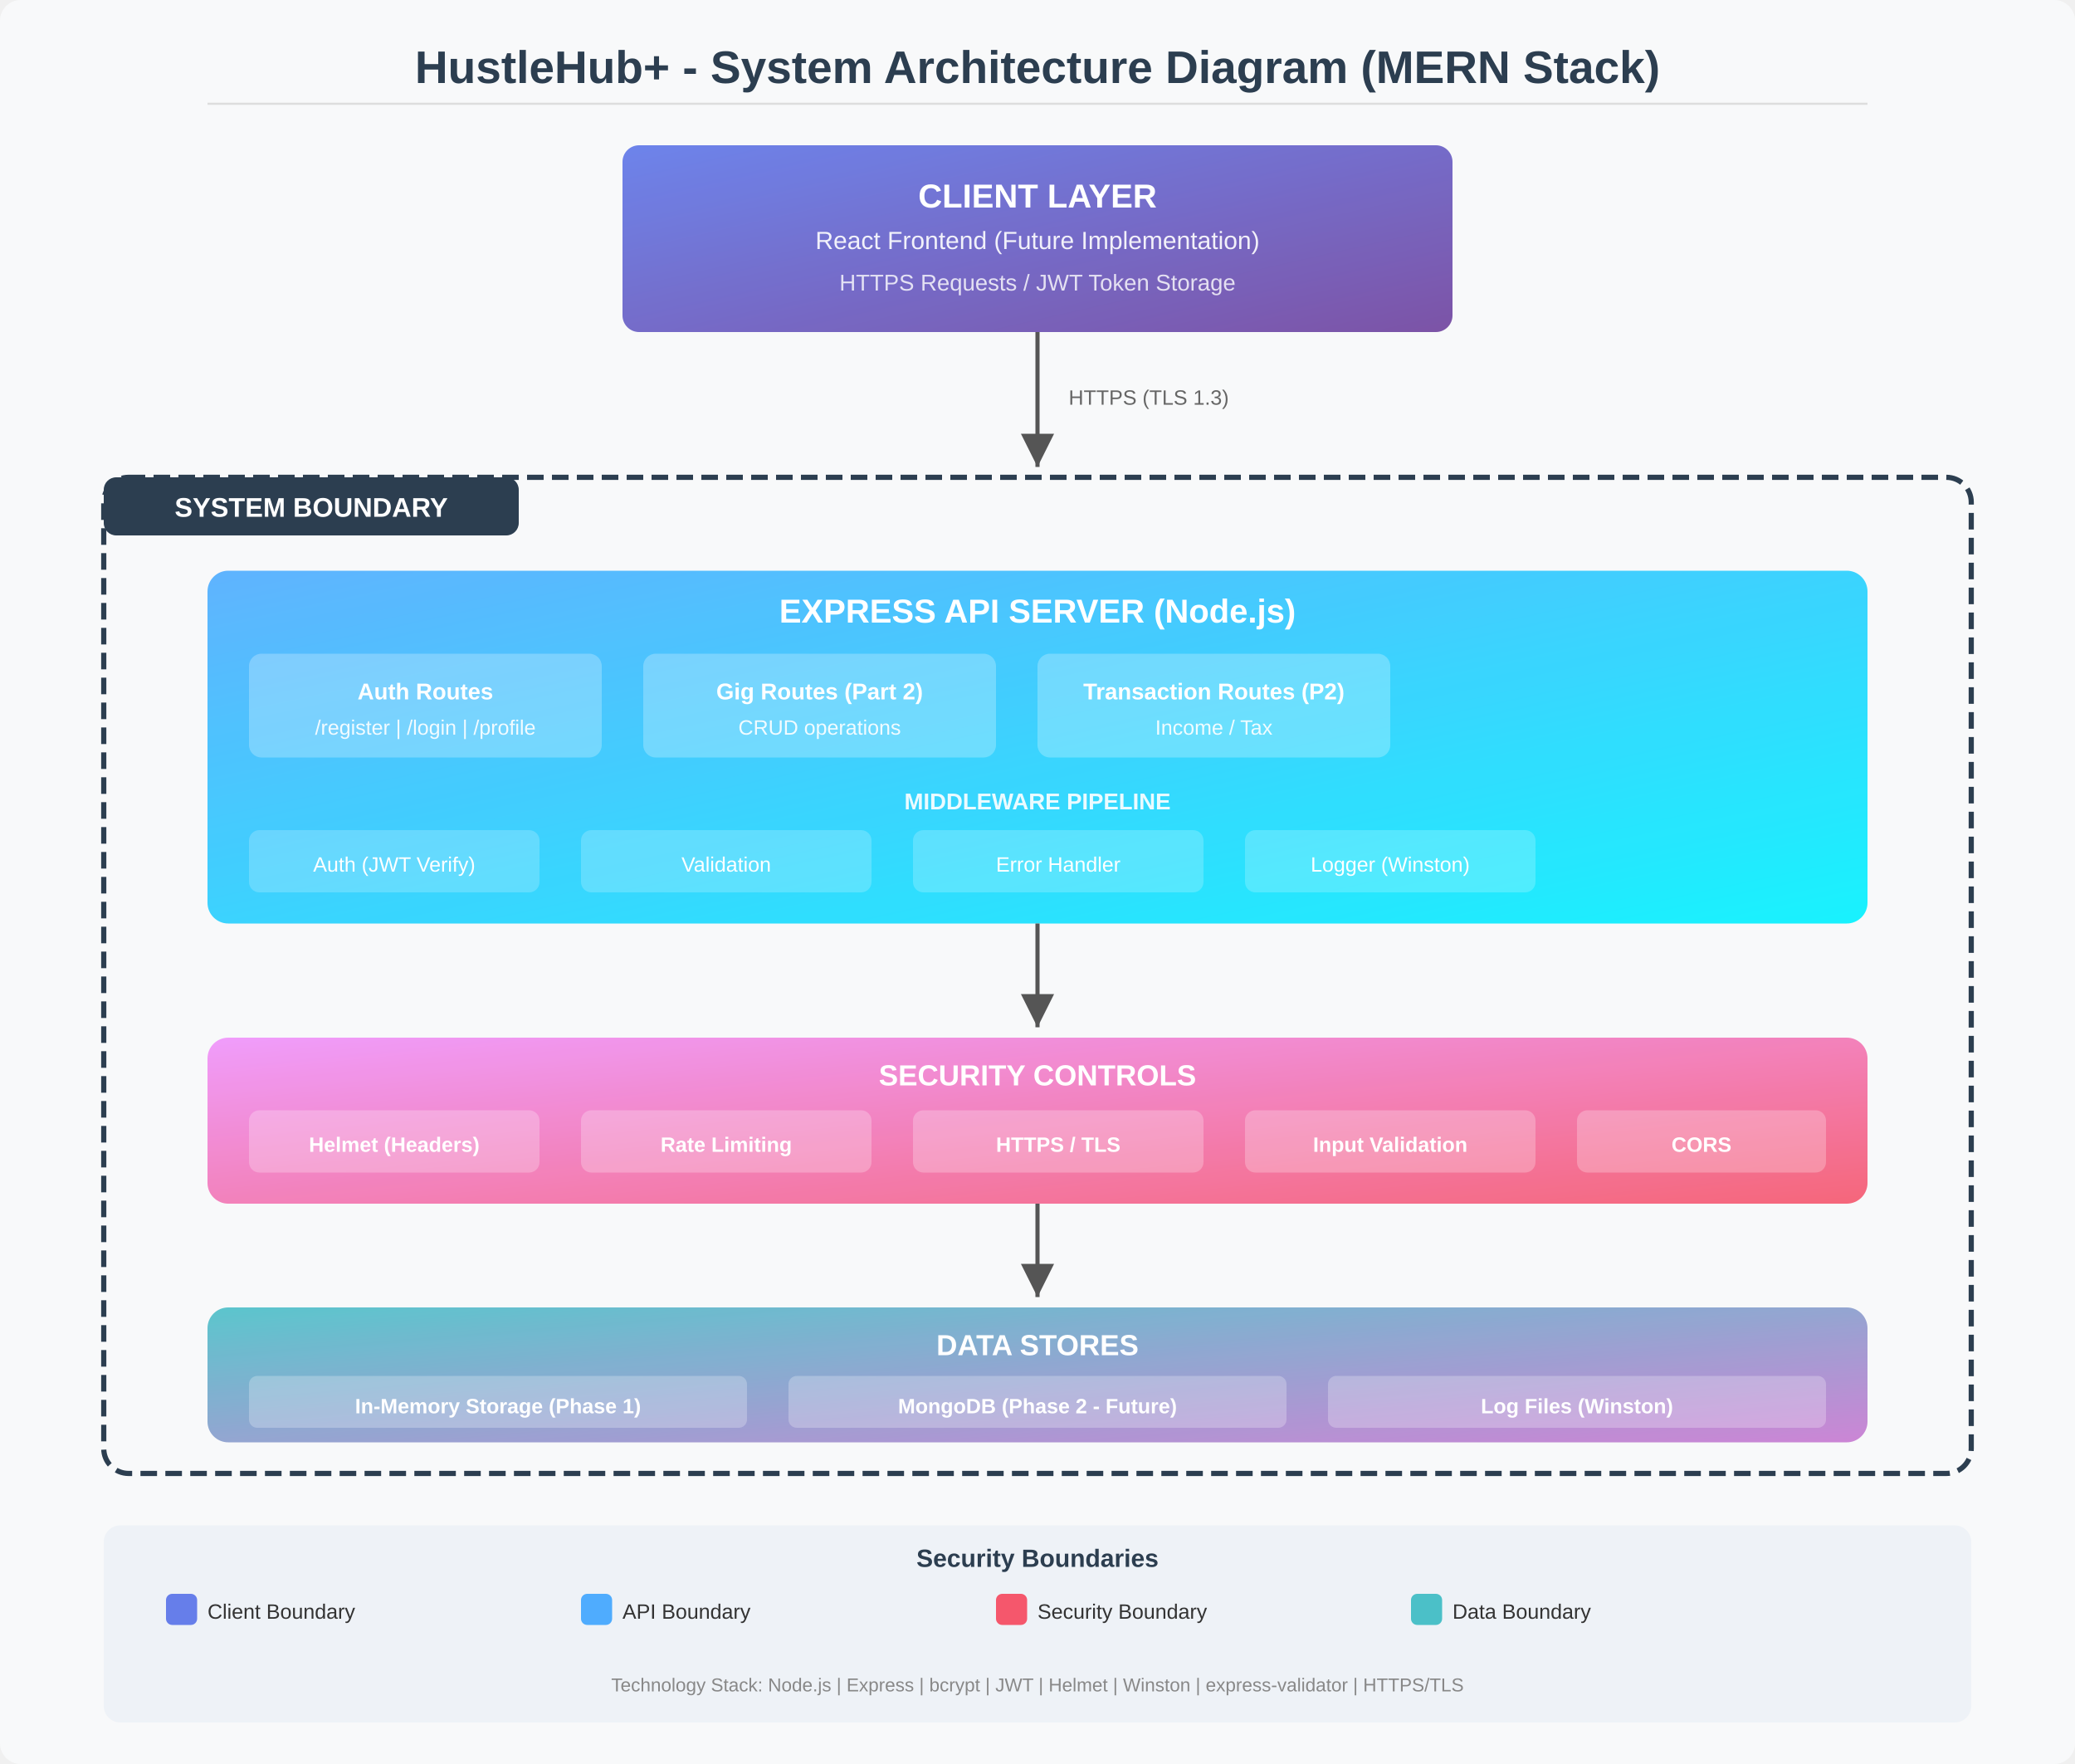
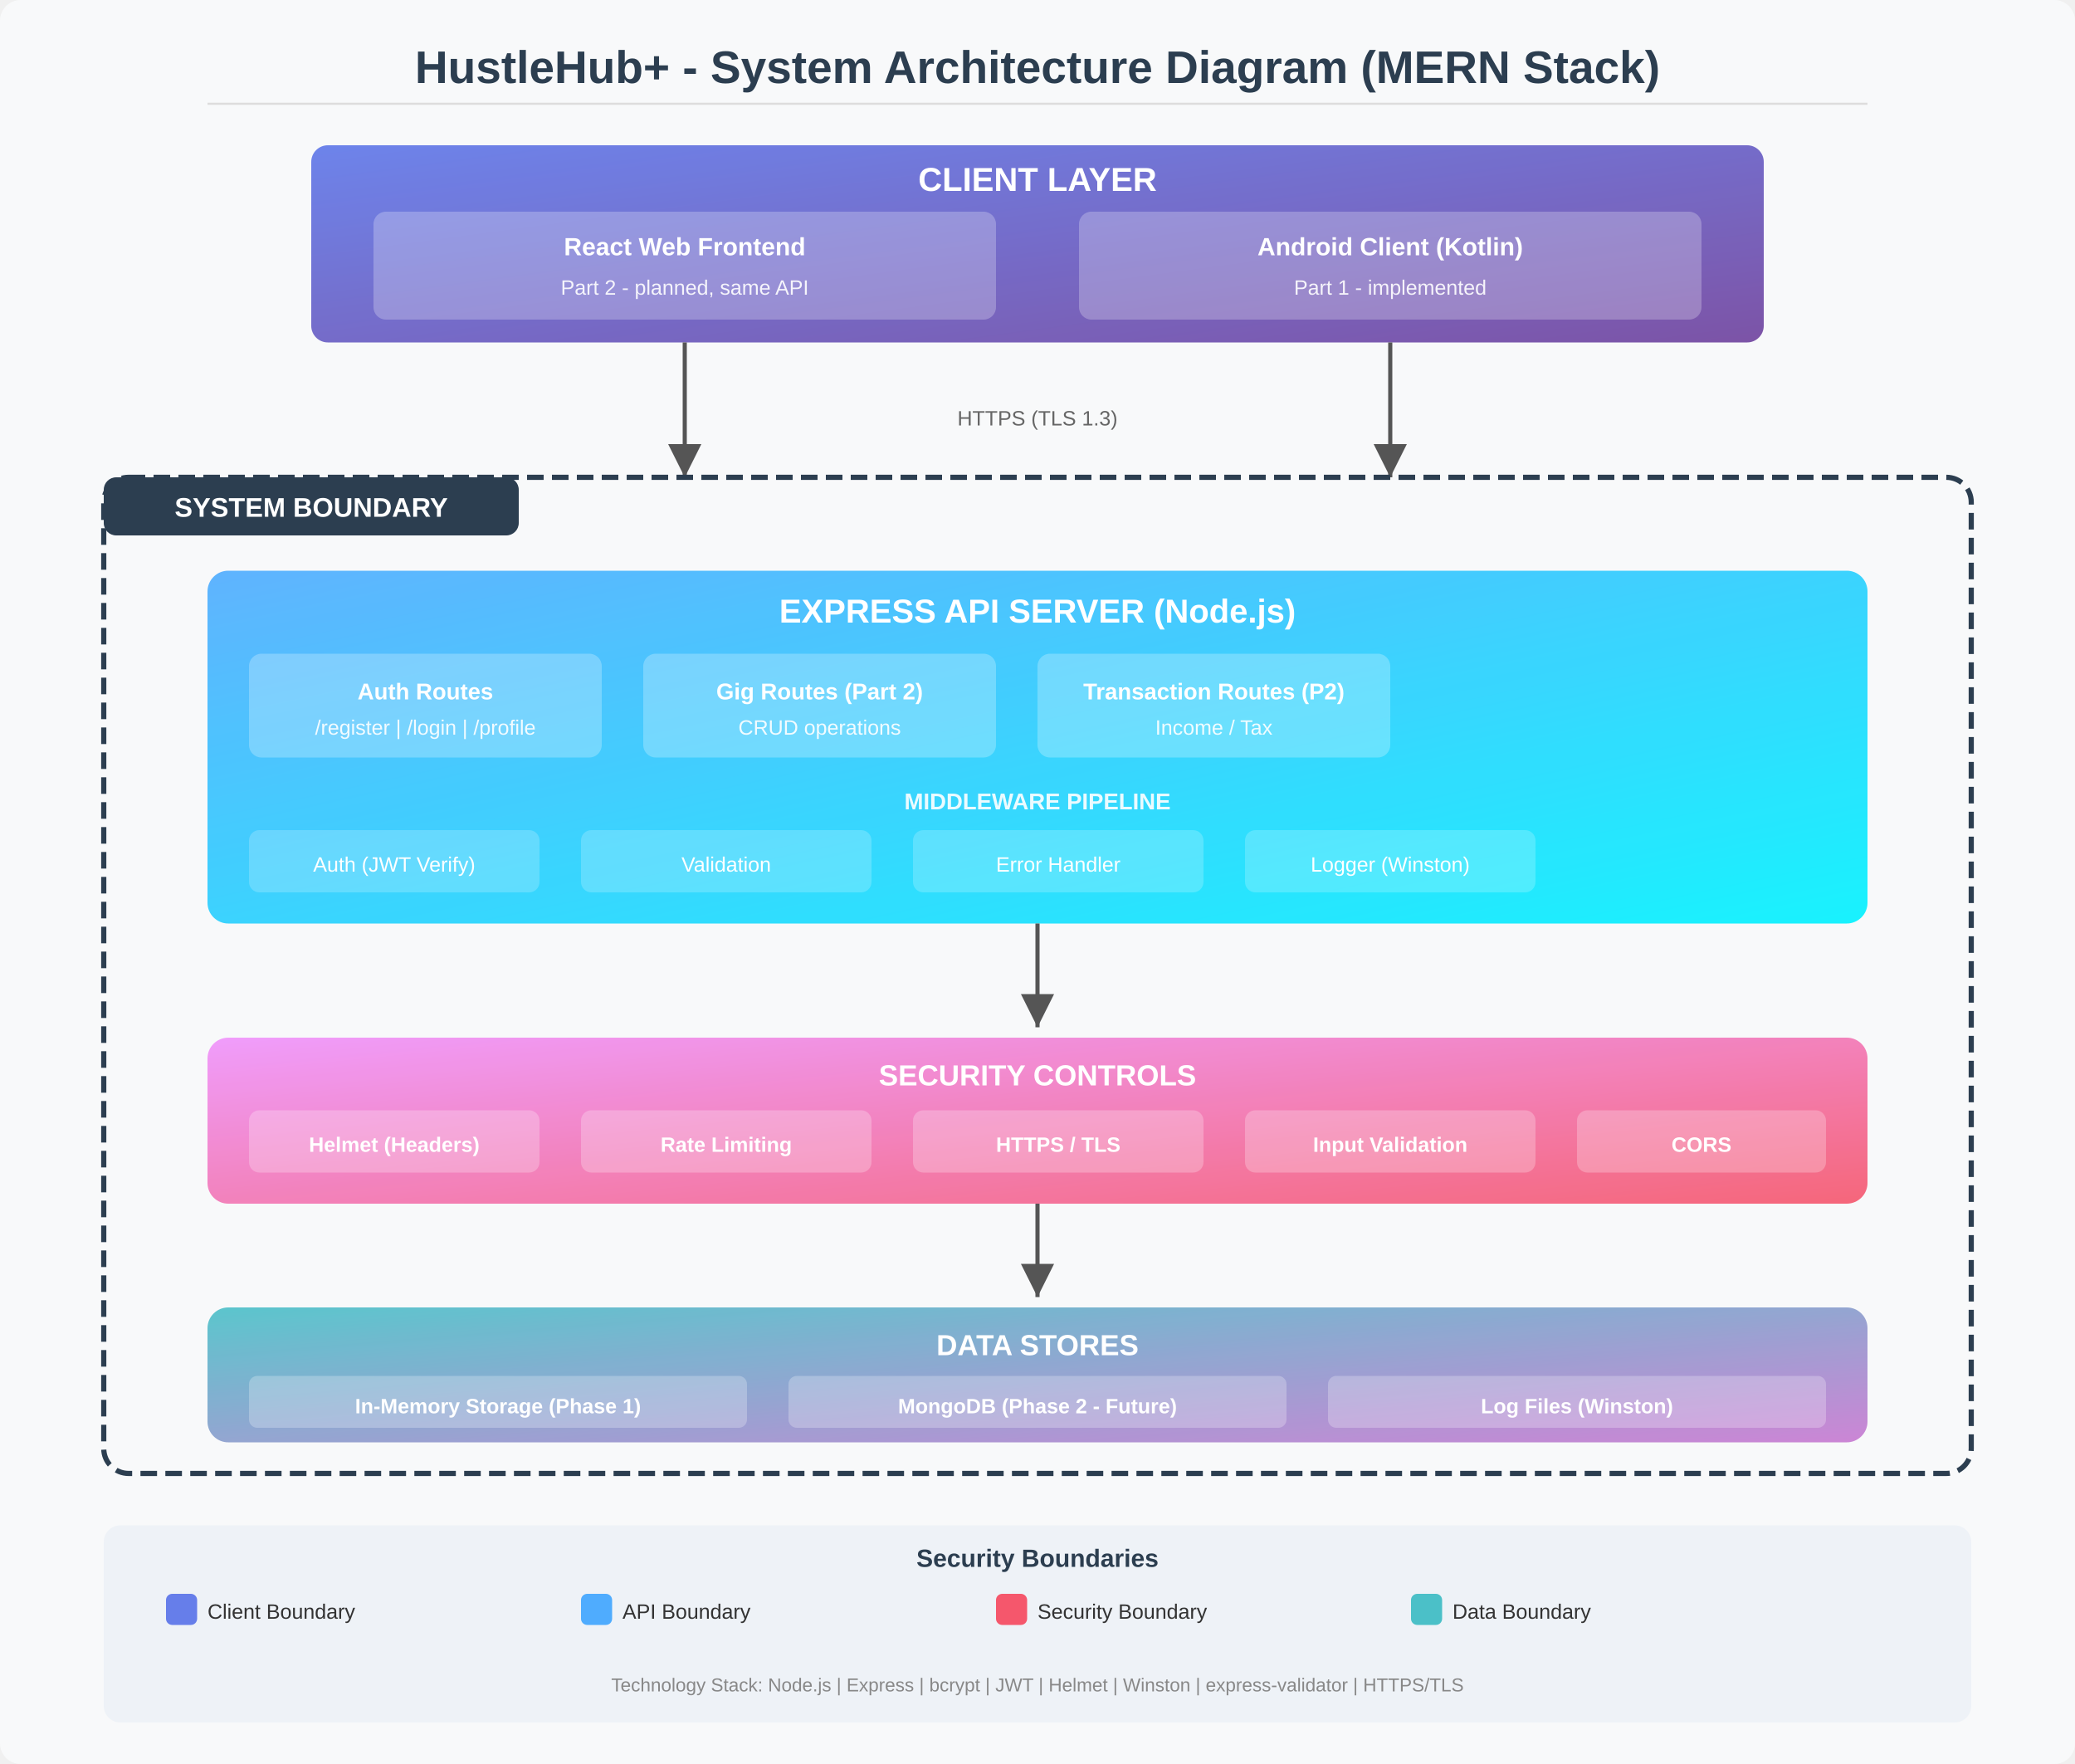
<svg xmlns="http://www.w3.org/2000/svg" viewBox="0 0 1000 850" font-family="Segoe UI, Arial, sans-serif">
  <defs>
    <marker id="arrow" viewBox="0 0 10 10" refX="10" refY="5" markerWidth="8" markerHeight="8" orient="auto">
      <path d="M0,0 L10,5 L0,10 Z" fill="#555" />
    </marker>
    <linearGradient id="clientGrad" x1="0%" y1="0%" x2="100%" y2="100%">
      <stop offset="0%" style="stop-color:#667eea;stop-opacity:1" />
      <stop offset="100%" style="stop-color:#764ba2;stop-opacity:1" />
    </linearGradient>
    <linearGradient id="serverGrad" x1="0%" y1="0%" x2="100%" y2="100%">
      <stop offset="0%" style="stop-color:#4facfe;stop-opacity:1" />
      <stop offset="100%" style="stop-color:#00f2fe;stop-opacity:1" />
    </linearGradient>
    <linearGradient id="securityGrad" x1="0%" y1="0%" x2="100%" y2="100%">
      <stop offset="0%" style="stop-color:#f093fb;stop-opacity:1" />
      <stop offset="100%" style="stop-color:#f5576c;stop-opacity:1" />
    </linearGradient>
    <linearGradient id="dataGrad" x1="0%" y1="0%" x2="100%" y2="100%">
      <stop offset="0%" style="stop-color:#4bc0c8;stop-opacity:1" />
      <stop offset="100%" style="stop-color:#c779d0;stop-opacity:1" />
    </linearGradient>
    <linearGradient id="routerGrad" x1="0%" y1="0%" x2="100%" y2="100%">
      <stop offset="0%" style="stop-color:#43e97b;stop-opacity:1" />
      <stop offset="100%" style="stop-color:#38f9d7;stop-opacity:1" />
    </linearGradient>
  </defs>
  <rect width="1000" height="850" fill="#f8f9fa" rx="10" />
  <text x="500" y="40" text-anchor="middle" font-size="22" font-weight="bold" fill="#2c3e50">HustleHub+ - System Architecture Diagram (MERN Stack)</text>
  <line x1="100" y1="50" x2="900" y2="50" stroke="#ddd" stroke-width="1" />
-   <rect x="300" y="70" width="400" height="90" rx="8" fill="url(#clientGrad)" opacity="0.95" />
-   <text x="500" y="100" text-anchor="middle" font-size="16" font-weight="bold" fill="white">CLIENT LAYER</text>
-   <text x="500" y="120" text-anchor="middle" font-size="12" fill="white" opacity="0.9">React Frontend (Future Implementation)</text>
-   <text x="500" y="140" text-anchor="middle" font-size="11" fill="white" opacity="0.8">HTTPS Requests / JWT Token Storage</text>
-   <line x1="500" y1="160" x2="500" y2="225" stroke="#555" stroke-width="2" marker-end="url(#arrow)" />
-   <text x="515" y="195" font-size="10" fill="#666">HTTPS (TLS 1.3)</text>
+   <rect x="150" y="70" width="700" height="95" rx="8" fill="url(#clientGrad)" opacity="0.95" />
+   <text x="500" y="92" text-anchor="middle" font-size="16" font-weight="bold" fill="white">CLIENT LAYER</text>
+   <rect x="180" y="102" width="300" height="52" rx="6" fill="white" opacity="0.25" />
+   <text x="330" y="123" text-anchor="middle" font-size="12" font-weight="bold" fill="white">React Web Frontend</text>
+   <text x="330" y="142" text-anchor="middle" font-size="10" fill="white" opacity="0.9">Part 2 - planned, same API</text>
+   <rect x="520" y="102" width="300" height="52" rx="6" fill="white" opacity="0.25" />
+   <text x="670" y="123" text-anchor="middle" font-size="12" font-weight="bold" fill="white">Android Client (Kotlin)</text>
+   <text x="670" y="142" text-anchor="middle" font-size="10" fill="white" opacity="0.9">Part 1 - implemented</text>
+   <line x1="330" y1="165" x2="330" y2="230" stroke="#555" stroke-width="2" marker-end="url(#arrow)" />
+   <line x1="670" y1="165" x2="670" y2="230" stroke="#555" stroke-width="2" marker-end="url(#arrow)" />
+   <text x="500" y="205" text-anchor="middle" font-size="10" fill="#666">HTTPS (TLS 1.3)</text>
  <rect x="50" y="230" width="900" height="480" rx="12" fill="none" stroke="#2c3e50" stroke-width="2.5" stroke-dasharray="8,4" />
  <rect x="50" y="230" width="200" height="28" rx="6" fill="#2c3e50" />
  <text x="150" y="249" text-anchor="middle" font-size="13" font-weight="bold" fill="white">SYSTEM BOUNDARY</text>
  <rect x="100" y="275" width="800" height="170" rx="10" fill="url(#serverGrad)" opacity="0.9" />
  <text x="500" y="300" text-anchor="middle" font-size="16" font-weight="bold" fill="white">EXPRESS API SERVER (Node.js)</text>
  <rect x="120" y="315" width="170" height="50" rx="6" fill="white" opacity="0.25" />
  <text x="205" y="337" text-anchor="middle" font-size="11" font-weight="bold" fill="white">Auth Routes</text>
  <text x="205" y="354" text-anchor="middle" font-size="10" fill="white" opacity="0.9">/register | /login | /profile</text>
  <rect x="310" y="315" width="170" height="50" rx="6" fill="white" opacity="0.25" />
  <text x="395" y="337" text-anchor="middle" font-size="11" font-weight="bold" fill="white">Gig Routes (Part 2)</text>
  <text x="395" y="354" text-anchor="middle" font-size="10" fill="white" opacity="0.9">CRUD operations</text>
  <rect x="500" y="315" width="170" height="50" rx="6" fill="white" opacity="0.25" />
  <text x="585" y="337" text-anchor="middle" font-size="11" font-weight="bold" fill="white">Transaction Routes (P2)</text>
  <text x="585" y="354" text-anchor="middle" font-size="10" fill="white" opacity="0.9">Income / Tax</text>
  <text x="500" y="390" text-anchor="middle" font-size="11" font-weight="bold" fill="white" opacity="0.9">MIDDLEWARE PIPELINE</text>
  <rect x="120" y="400" width="140" height="30" rx="5" fill="white" opacity="0.2" />
  <text x="190" y="420" text-anchor="middle" font-size="10" fill="white">Auth (JWT Verify)</text>
  <rect x="280" y="400" width="140" height="30" rx="5" fill="white" opacity="0.2" />
  <text x="350" y="420" text-anchor="middle" font-size="10" fill="white">Validation</text>
  <rect x="440" y="400" width="140" height="30" rx="5" fill="white" opacity="0.2" />
  <text x="510" y="420" text-anchor="middle" font-size="10" fill="white">Error Handler</text>
  <rect x="600" y="400" width="140" height="30" rx="5" fill="white" opacity="0.2" />
  <text x="670" y="420" text-anchor="middle" font-size="10" fill="white">Logger (Winston)</text>
  <line x1="500" y1="445" x2="500" y2="495" stroke="#555" stroke-width="2" marker-end="url(#arrow)" />
  <rect x="100" y="500" width="800" height="80" rx="10" fill="url(#securityGrad)" opacity="0.9" />
  <text x="500" y="523" text-anchor="middle" font-size="14" font-weight="bold" fill="white">SECURITY CONTROLS</text>
  <rect x="120" y="535" width="140" height="30" rx="5" fill="white" opacity="0.25" />
  <text x="190" y="555" text-anchor="middle" font-size="10" font-weight="bold" fill="white">Helmet (Headers)</text>
  <rect x="280" y="535" width="140" height="30" rx="5" fill="white" opacity="0.25" />
  <text x="350" y="555" text-anchor="middle" font-size="10" font-weight="bold" fill="white">Rate Limiting</text>
  <rect x="440" y="535" width="140" height="30" rx="5" fill="white" opacity="0.25" />
  <text x="510" y="555" text-anchor="middle" font-size="10" font-weight="bold" fill="white">HTTPS / TLS</text>
  <rect x="600" y="535" width="140" height="30" rx="5" fill="white" opacity="0.25" />
  <text x="670" y="555" text-anchor="middle" font-size="10" font-weight="bold" fill="white">Input Validation</text>
  <rect x="760" y="535" width="120" height="30" rx="5" fill="white" opacity="0.25" />
  <text x="820" y="555" text-anchor="middle" font-size="10" font-weight="bold" fill="white">CORS</text>
  <line x1="500" y1="580" x2="500" y2="625" stroke="#555" stroke-width="2" marker-end="url(#arrow)" />
  <rect x="100" y="630" width="800" height="65" rx="10" fill="url(#dataGrad)" opacity="0.9" />
  <text x="500" y="653" text-anchor="middle" font-size="14" font-weight="bold" fill="white">DATA STORES</text>
  <rect x="120" y="663" width="240" height="25" rx="4" fill="white" opacity="0.25" />
  <text x="240" y="681" text-anchor="middle" font-size="10" font-weight="bold" fill="white">In-Memory Storage (Phase 1)</text>
  <rect x="380" y="663" width="240" height="25" rx="4" fill="white" opacity="0.25" />
  <text x="500" y="681" text-anchor="middle" font-size="10" font-weight="bold" fill="white">MongoDB (Phase 2 - Future)</text>
  <rect x="640" y="663" width="240" height="25" rx="4" fill="white" opacity="0.25" />
  <text x="760" y="681" text-anchor="middle" font-size="10" font-weight="bold" fill="white">Log Files (Winston)</text>
  <rect x="50" y="735" width="900" height="95" rx="8" fill="#eef2f7" />
  <text x="500" y="755" text-anchor="middle" font-size="12" font-weight="bold" fill="#2c3e50">Security Boundaries</text>
  <rect x="80" y="768" width="15" height="15" rx="3" fill="#667eea" />
  <text x="100" y="780" font-size="10" fill="#333">Client Boundary</text>
  <rect x="280" y="768" width="15" height="15" rx="3" fill="#4facfe" />
  <text x="300" y="780" font-size="10" fill="#333">API Boundary</text>
  <rect x="480" y="768" width="15" height="15" rx="3" fill="#f5576c" />
  <text x="500" y="780" font-size="10" fill="#333">Security Boundary</text>
  <rect x="680" y="768" width="15" height="15" rx="3" fill="#4bc0c8" />
  <text x="700" y="780" font-size="10" fill="#333">Data Boundary</text>
  <text x="500" y="815" text-anchor="middle" font-size="9" fill="#888">Technology Stack: Node.js | Express | bcrypt | JWT | Helmet | Winston | express-validator | HTTPS/TLS</text>
</svg>
